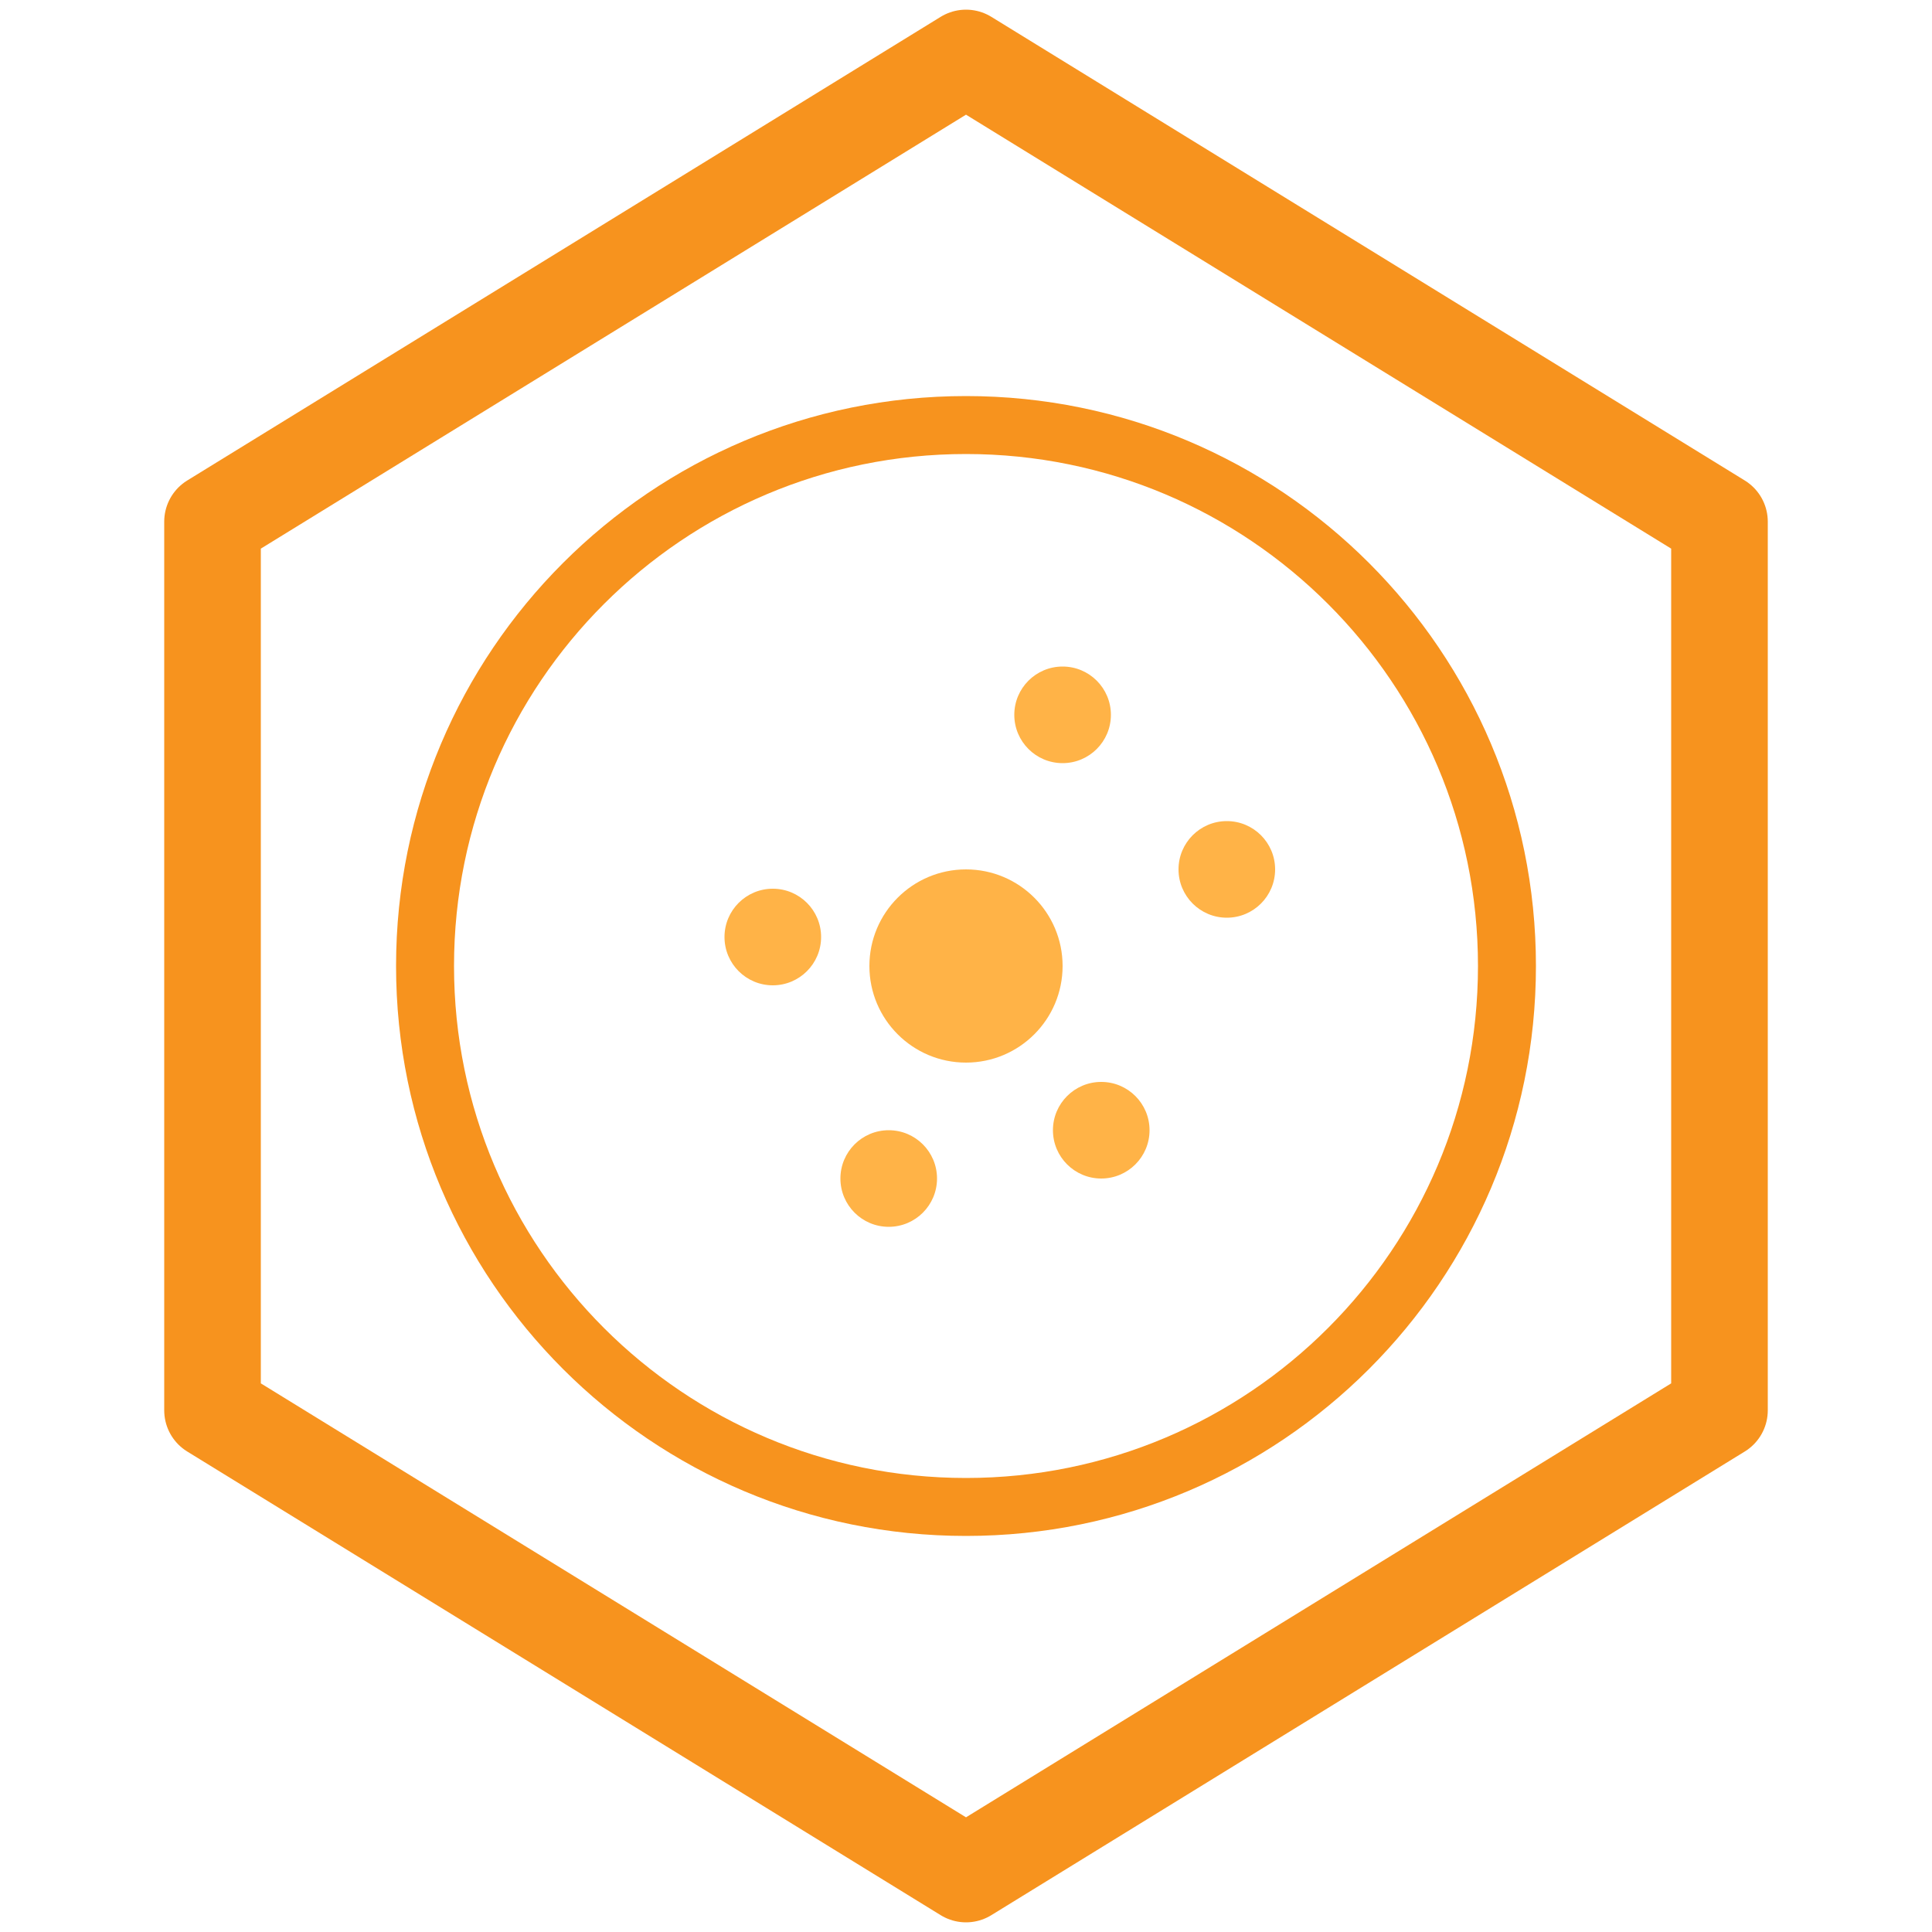
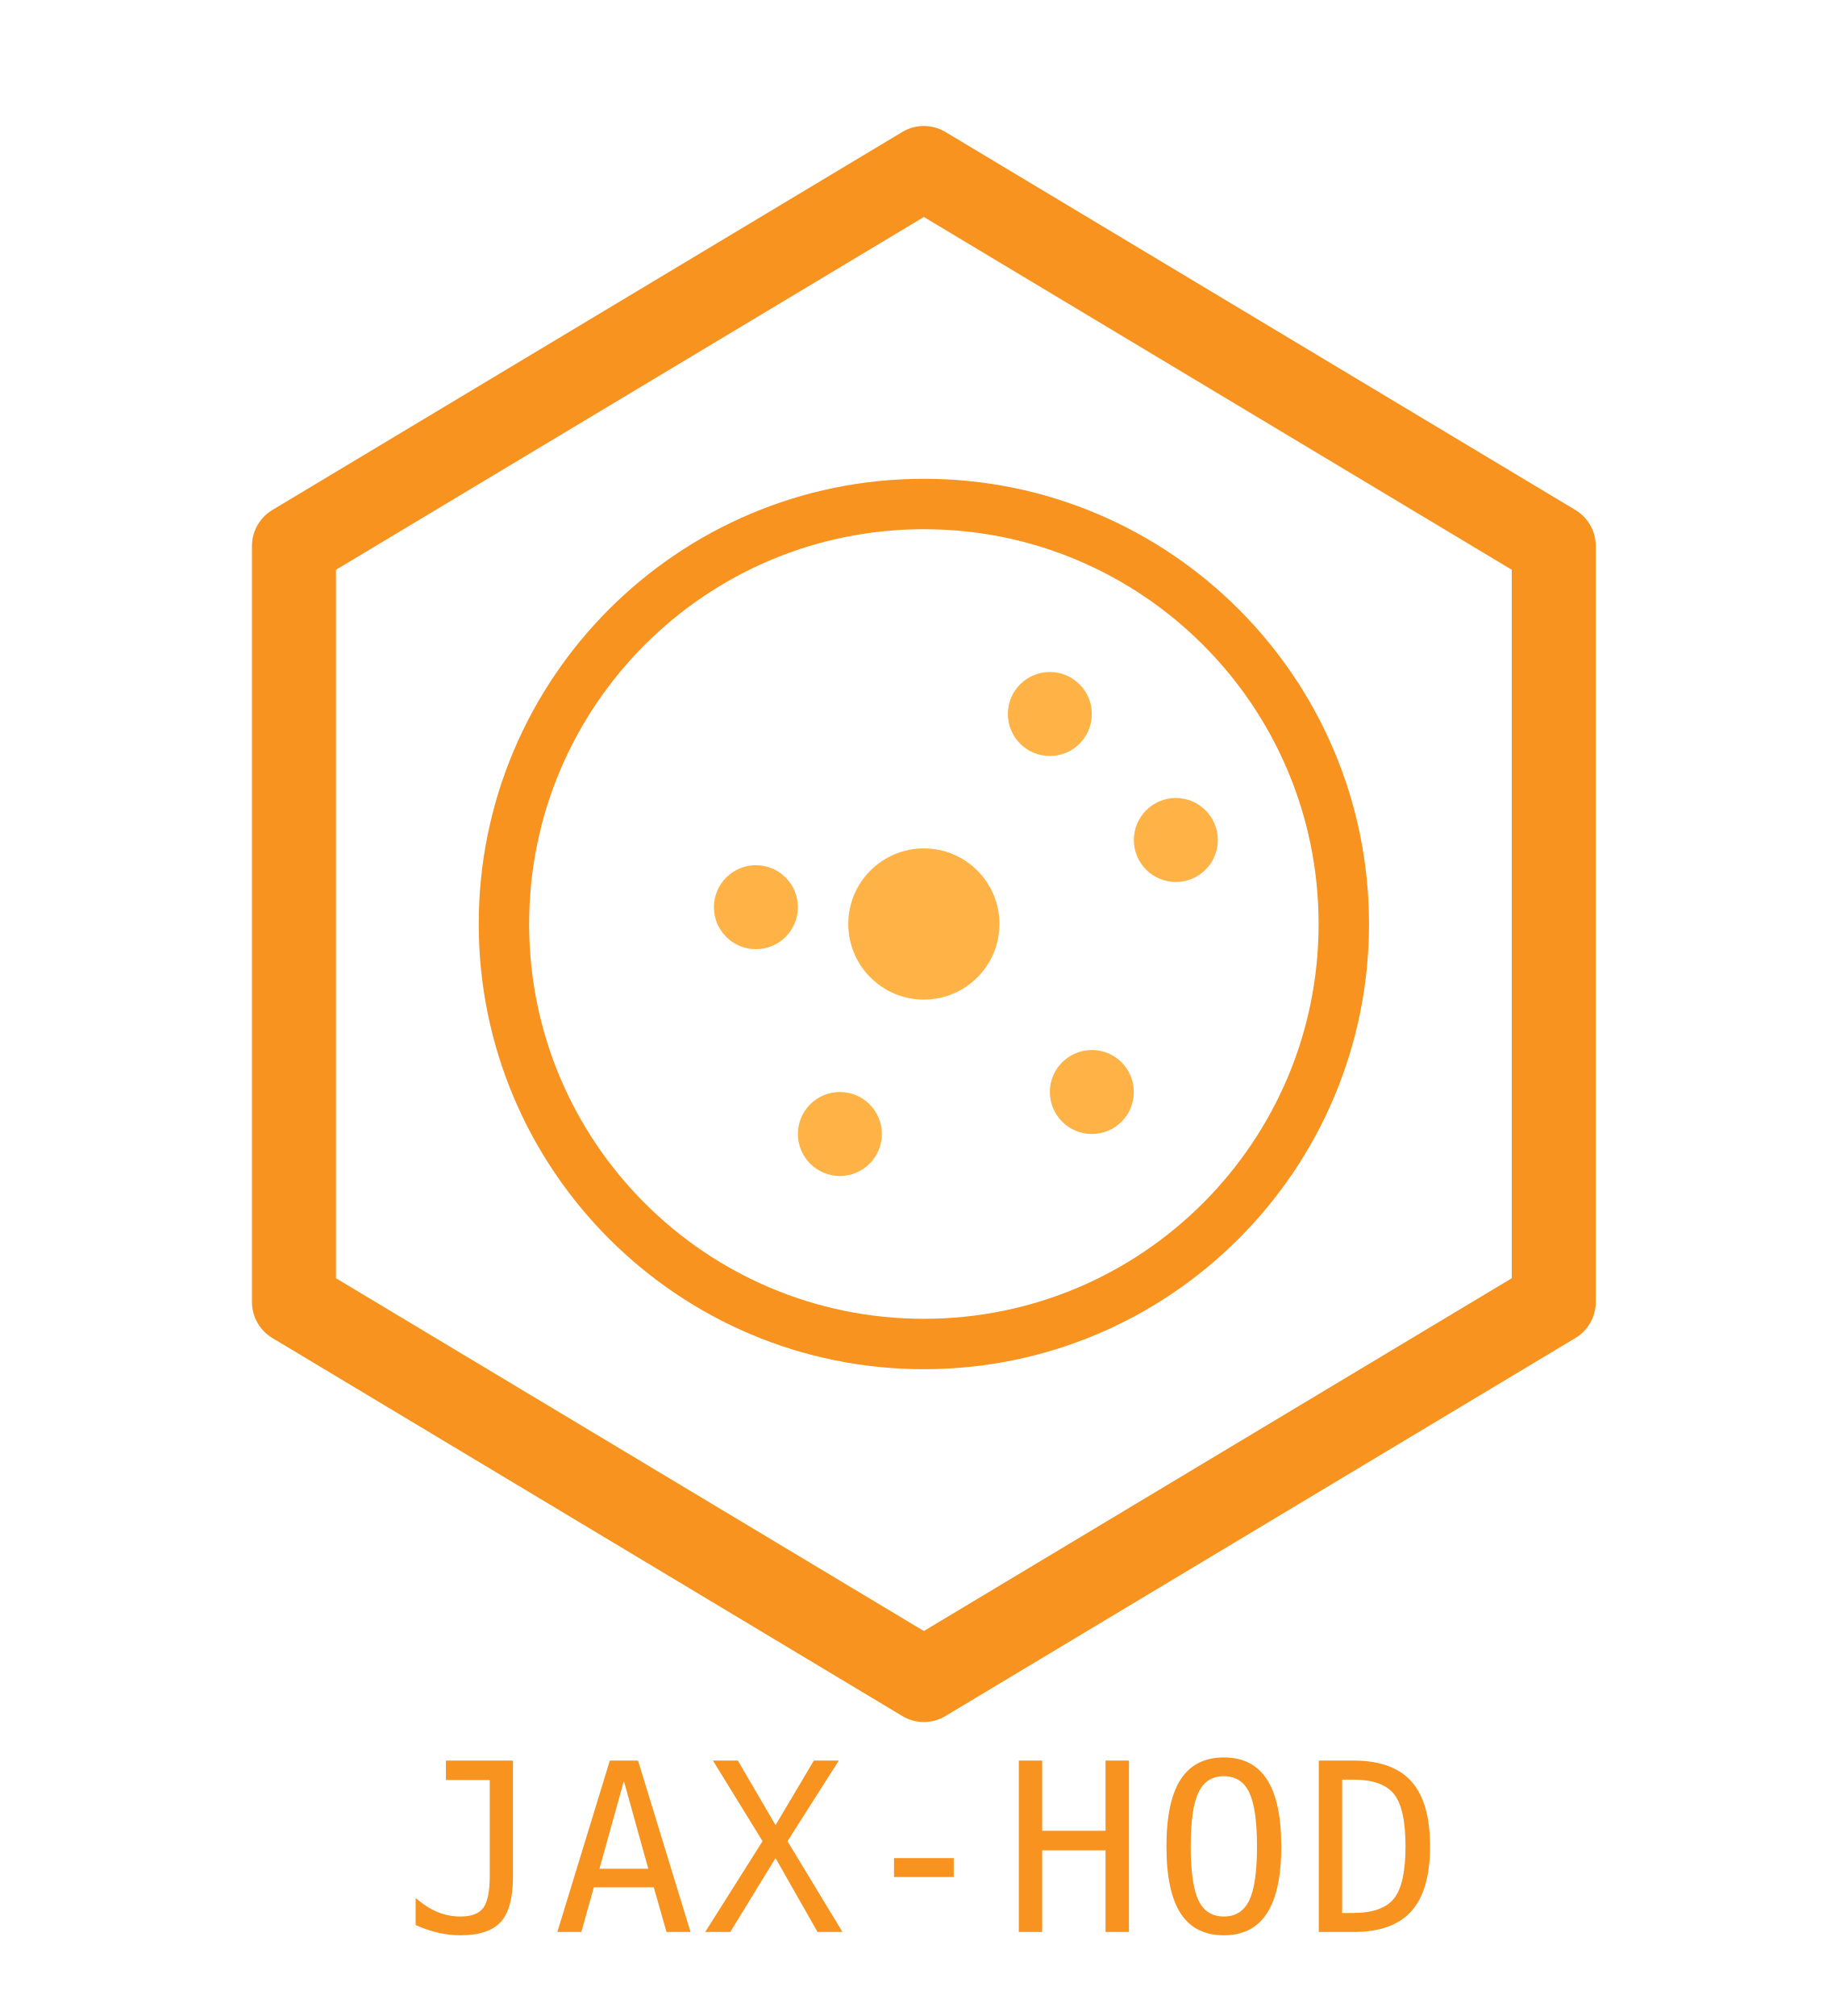
- <svg xmlns="http://www.w3.org/2000/svg" viewBox="0 0 200 200">
-   <polygon points="100,6 178,54 178,146 100,194 22,146 22,54" fill="none" stroke="#f7931e" stroke-width="10" stroke-linejoin="round" />
-   <circle cx="100" cy="100" r="56" fill="none" stroke="#f7931e" stroke-width="6" />
-   <circle cx="100" cy="100" r="10" fill="#ffb347" />
-   <circle cx="127" cy="90" r="5" fill="#ffb347" />
-   <circle cx="114" cy="117" r="5" fill="#ffb347" />
-   <circle cx="92" cy="122" r="5" fill="#ffb347" />
-   <circle cx="80" cy="97" r="5" fill="#ffb347" />
-   <circle cx="110" cy="74" r="5" fill="#ffb347" />
+ <svg xmlns="http://www.w3.org/2000/svg" viewBox="0 0 220 240">
+   <polygon points="110,20 185,65 185,155 110,200 35,155 35,65" fill="none" stroke="#f7931e" stroke-width="10" stroke-linejoin="round" />
+   <circle cx="110" cy="110" r="50" fill="none" stroke="#f7931e" stroke-width="6" />
+   <circle cx="110" cy="110" r="9" fill="#ffb347" />
+   <circle cx="140" cy="100" r="5" fill="#ffb347" />
+   <circle cx="130" cy="130" r="5" fill="#ffb347" />
+   <circle cx="100" cy="135" r="5" fill="#ffb347" />
+   <circle cx="90" cy="108" r="5" fill="#ffb347" />
+   <circle cx="125" cy="85" r="5" fill="#ffb347" />
+   <text x="110" y="230" text-anchor="middle" font-family="DejaVu Sans Mono, monospace" font-size="28" fill="#f7931e" letter-spacing="1">
+ JAX-HOD
+ </text>
</svg>
